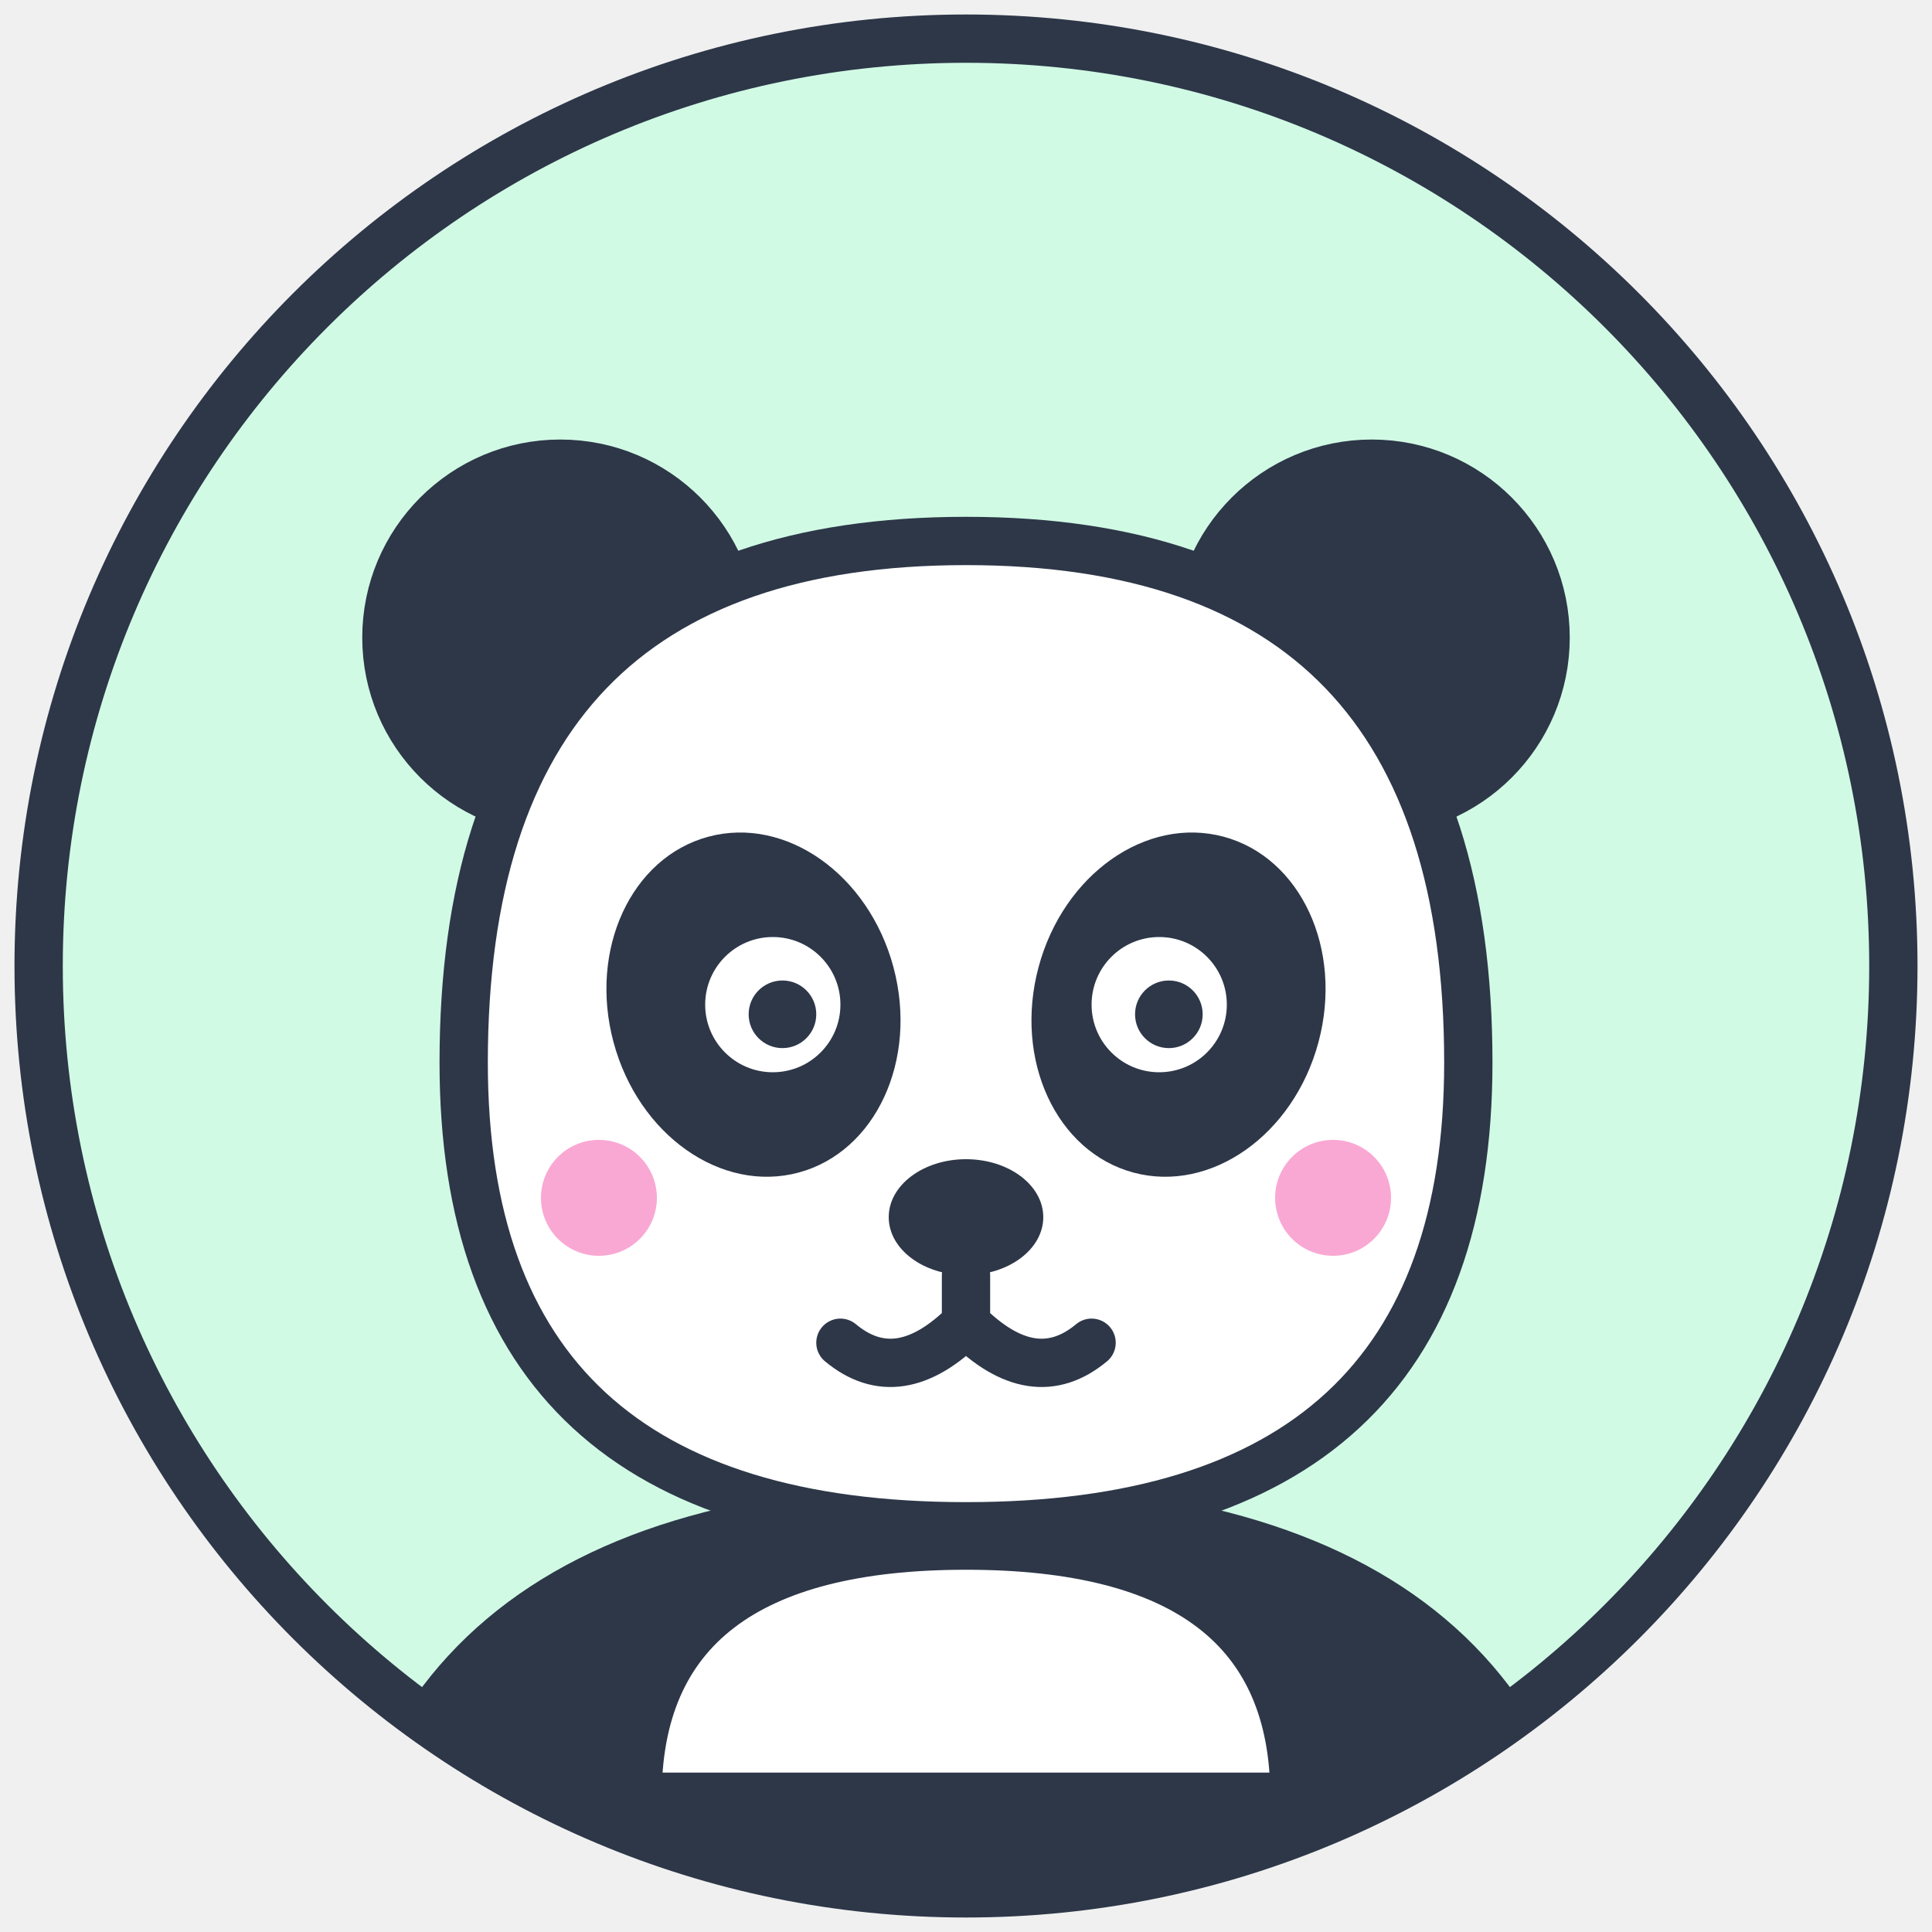
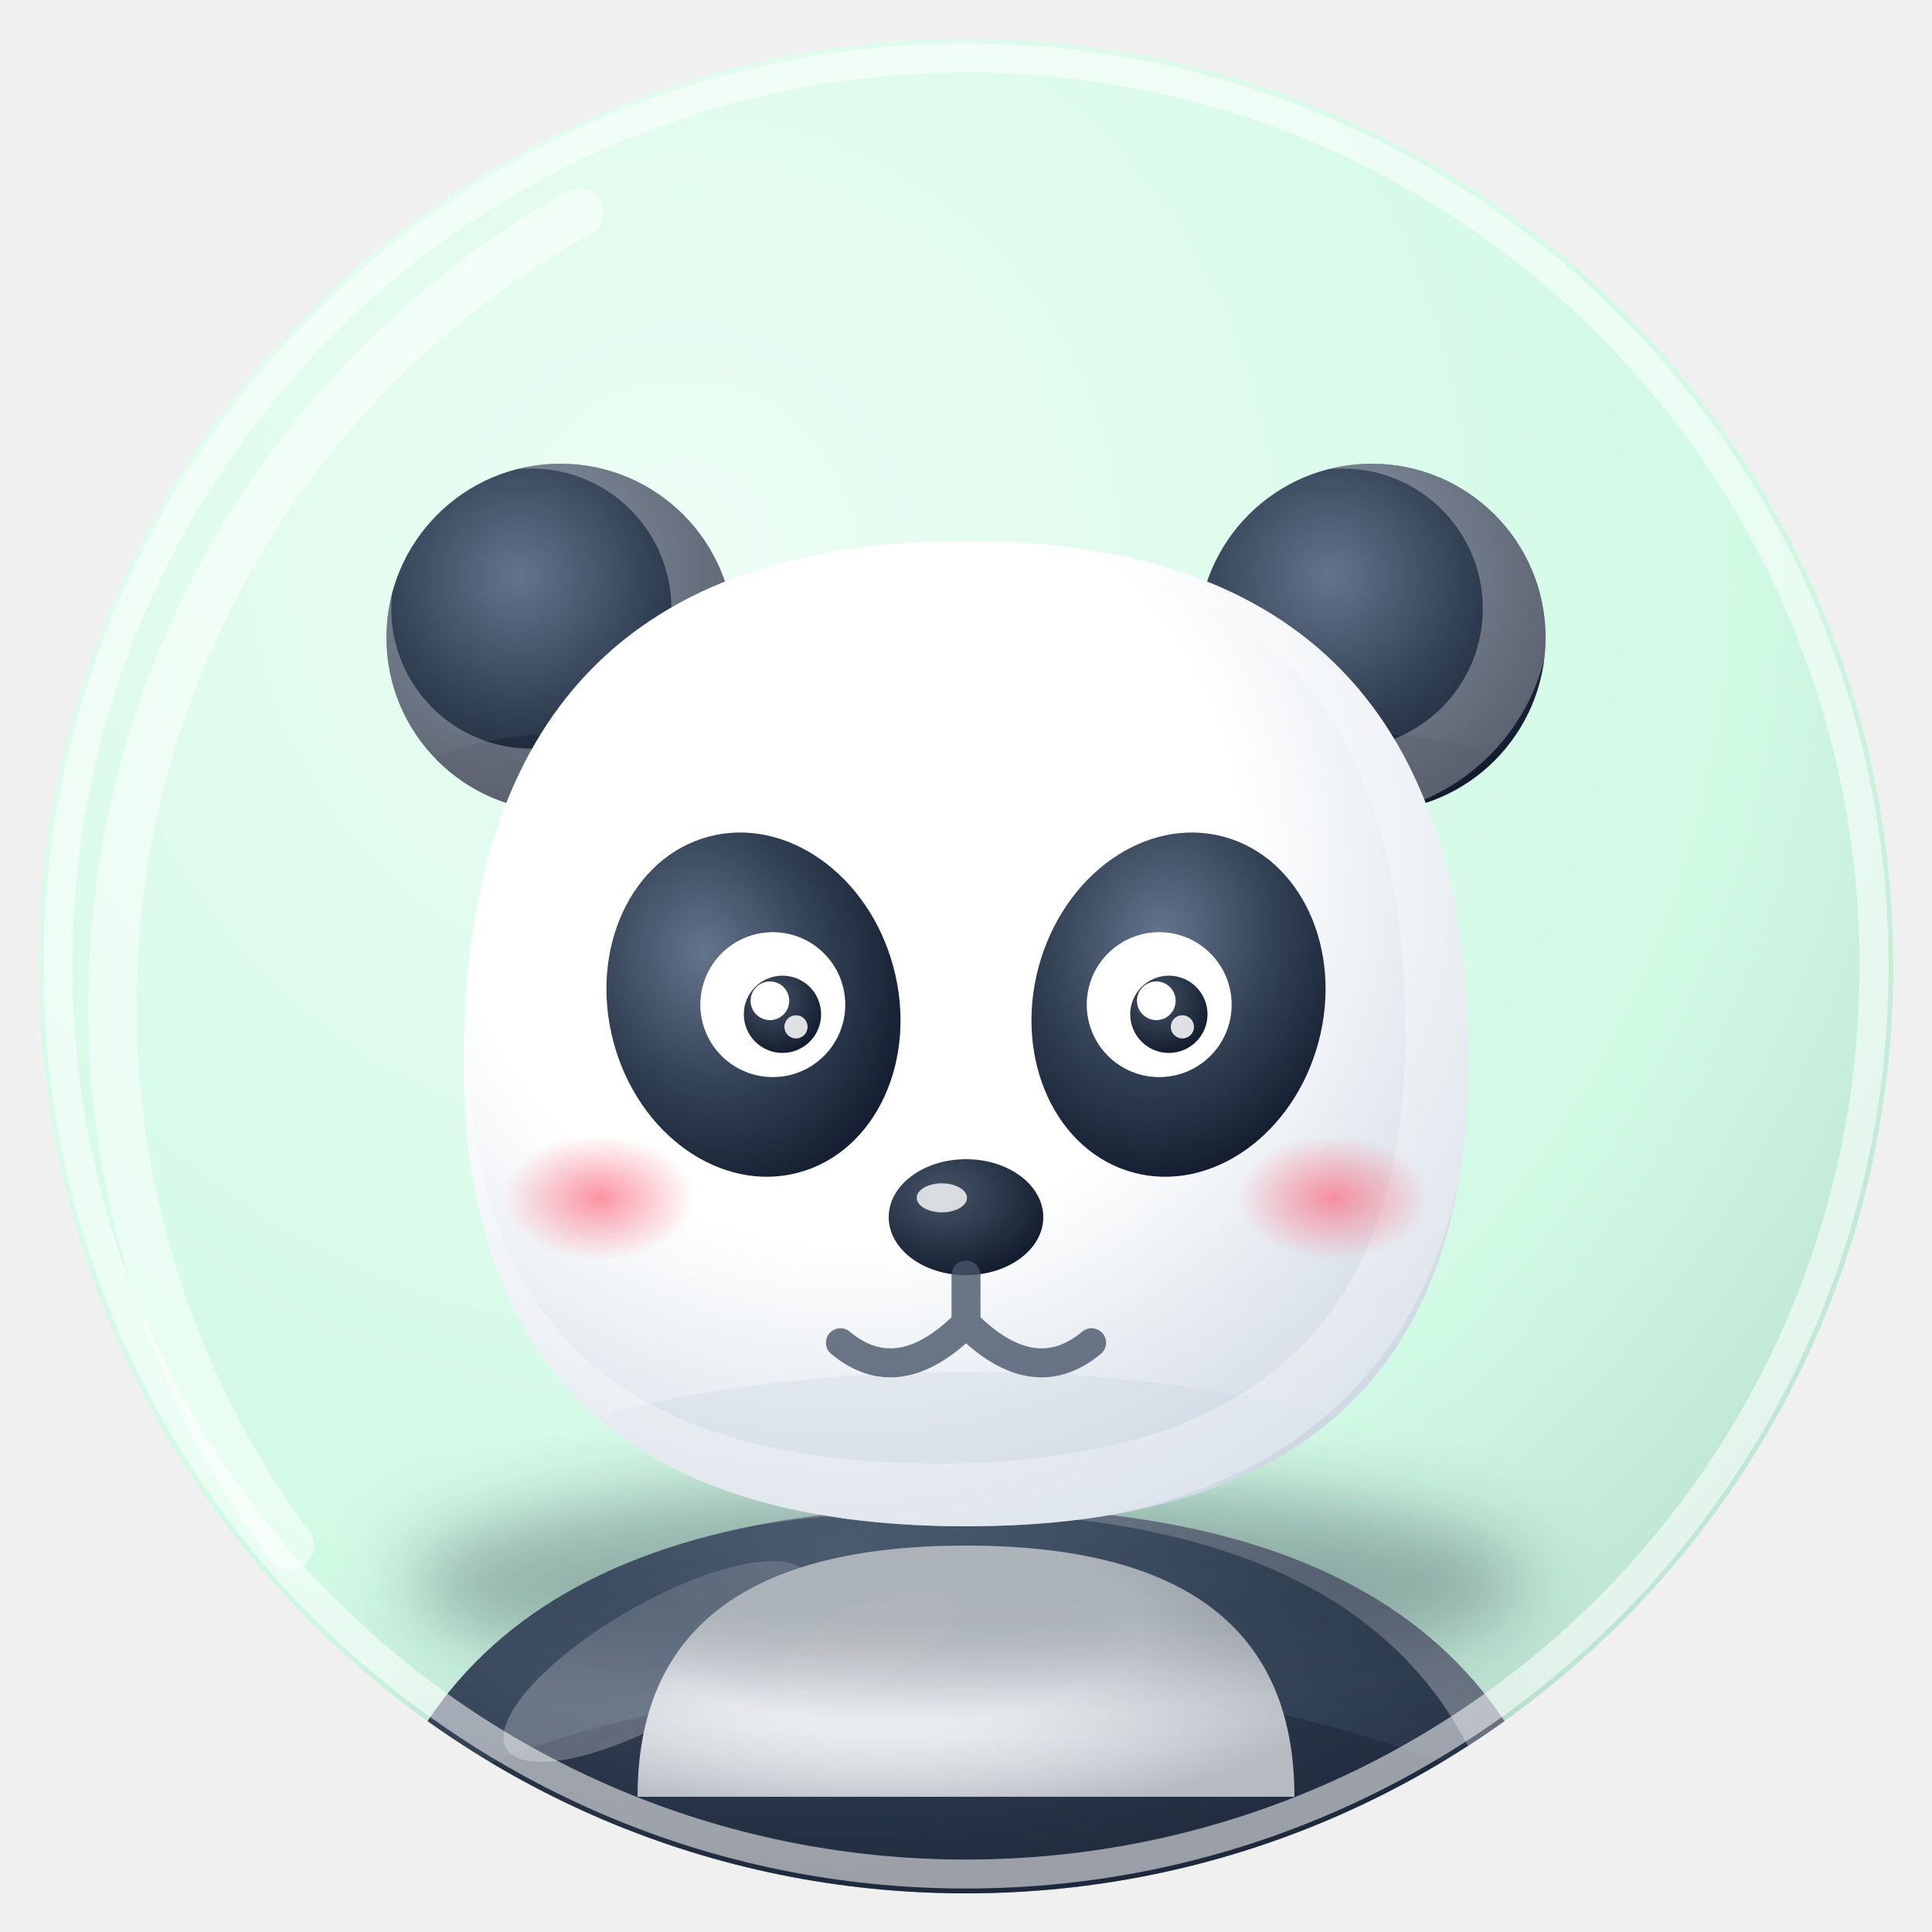
- <svg xmlns="http://www.w3.org/2000/svg" viewBox="0 0 200 200" role="img" aria-labelledby="t">
+ <svg xmlns="http://www.w3.org/2000/svg" viewBox="0 0 200 200" role="img" aria-labelledby="panda-t">
  <defs>
-     <clipPath id="c">
+     <radialGradient id="panda-bg" cx="0.35" cy="0.28" r="0.95">
+       <stop offset="0" stop-color="#EDFDF5" />
+       <stop offset="0.6" stop-color="#D1FAE5" />
+       <stop offset="1" stop-color="#ADD0C3" />
+     </radialGradient>
+     <clipPath id="panda-clip">
      <circle cx="100" cy="100" r="96" />
    </clipPath>
+     <filter id="panda-blur" x="-30%" y="-80%" width="160%" height="260%">
+       <feGaussianBlur stdDeviation="4" />
+     </filter>
+     <radialGradient id="panda-blush" cx="0.5" cy="0.5" r="0.5">
+       <stop offset="0" stop-color="#FB7185" stop-opacity="0.75" />
+       <stop offset="1" stop-color="#FB7185" stop-opacity="0" />
+     </radialGradient>
+     <radialGradient id="panda-eye" cx="0.35" cy="0.3" r="0.8">
+       <stop offset="0" stop-color="#475569" />
+       <stop offset="1" stop-color="#0F172A" />
+     </radialGradient>
+     <path id="panda-body" d="M36 210Q36 156 100 156Q164 156 164 210Z" />
+     <radialGradient id="panda-bodyg" cx="0.4" cy="0.1" r="0.95">
+       <stop offset="0" stop-color="#64748B" />
+       <stop offset="0.5" stop-color="#334155" />
+       <stop offset="1" stop-color="#0F172A" />
+     </radialGradient>
+     <clipPath id="panda-bodyc">
+       <use href="#panda-body" />
+     </clipPath>
+     <path id="panda-chest" d="M66 186Q66 160 100 160Q134 160 134 186Z" />
+     <radialGradient id="panda-chestg" cx="0.38" cy="0.32" r="0.78">
+       <stop offset="0" stop-color="#FAFCFD" />
+       <stop offset="0.5" stop-color="#F8FAFC" />
+       <stop offset="1" stop-color="#B7BBC2" />
+     </radialGradient>
+     <clipPath id="panda-chestc">
+       <use href="#panda-chest" />
+     </clipPath>
+     <path id="panda-earL" d="M76 66A18 18 0 1 0 40 66A18 18 0 1 0 76 66Z" />
+     <radialGradient id="panda-earLg" cx="0.38" cy="0.32" r="0.78">
+       <stop offset="0" stop-color="#64748B" />
+       <stop offset="0.5" stop-color="#334155" />
+       <stop offset="1" stop-color="#0F172A" />
+     </radialGradient>
+     <clipPath id="panda-earLc">
+       <use href="#panda-earL" />
+     </clipPath>
+     <path id="panda-earR" d="M160 66A18 18 0 1 0 124 66A18 18 0 1 0 160 66Z" />
+     <radialGradient id="panda-earRg" cx="0.38" cy="0.32" r="0.78">
+       <stop offset="0" stop-color="#64748B" />
+       <stop offset="0.5" stop-color="#334155" />
+       <stop offset="1" stop-color="#0F172A" />
+     </radialGradient>
+     <clipPath id="panda-earRc">
+       <use href="#panda-earR" />
+     </clipPath>
+     <path id="panda-head" d="M48 110Q48 56 100 56Q152 56 152 110Q152 158 100 158Q48 158 48 110Z" />
+     <radialGradient id="panda-headg" cx="0.38" cy="0.32" r="0.78">
+       <stop offset="0" stop-color="#FFFFFF" />
+       <stop offset="0.5" stop-color="#FFFFFF" />
+       <stop offset="1" stop-color="#CBD5E1" />
+     </radialGradient>
+     <clipPath id="panda-headc">
+       <use href="#panda-head" />
+     </clipPath>
+     <radialGradient id="panda-patch" cx="0.38" cy="0.32" r="0.78">
+       <stop offset="0" stop-color="#64748B" />
+       <stop offset="0.5" stop-color="#334155" />
+       <stop offset="1" stop-color="#0F172A" />
+     </radialGradient>
  </defs>
-   <circle cx="100" cy="100" r="96" fill="#D1FAE5" />
-   <g clip-path="url(#c)" stroke="#2D3748" stroke-width="5" stroke-linejoin="round" stroke-linecap="round">
-     <path d="M36 210Q36 156 100 156Q164 156 164 210Z" fill="#2D3748" />
-     <path d="M66 186Q66 160 100 160Q134 160 134 186Z" fill="#fff" />
-     <circle cx="58" cy="66" r="18" fill="#2D3748" />
-     <circle cx="142" cy="66" r="18" fill="#2D3748" />
-     <path d="M48 110Q48 56 100 56Q152 56 152 110Q152 158 100 158Q48 158 48 110Z" fill="#fff" />
-     <ellipse cx="78" cy="104" rx="15" ry="18" fill="#2D3748" stroke="none" transform="rotate(-15 78 104)" />
-     <ellipse cx="122" cy="104" rx="15" ry="18" fill="#2D3748" stroke="none" transform="rotate(15 122 104)" />
-     <circle cx="80" cy="104" r="7" fill="#fff" stroke="none" />
-     <circle cx="120" cy="104" r="7" fill="#fff" stroke="none" />
-     <circle cx="81" cy="105" r="3.5" fill="#2D3748" stroke="none" />
-     <circle cx="121" cy="105" r="3.5" fill="#2D3748" stroke="none" />
-     <circle cx="62" cy="124" r="6" fill="#F9A8D4" stroke="none" />
-     <circle cx="138" cy="124" r="6" fill="#F9A8D4" stroke="none" />
-     <ellipse cx="100" cy="126" rx="8" ry="6" fill="#2D3748" stroke="none" />
-     <path d="M100 132V137M100 137Q93 144 87 139M100 137Q107 144 113 139" fill="none" />
+   <circle cx="100" cy="100" r="96" fill="url(#panda-bg)" />
+   <g clip-path="url(#panda-clip)">
+     <ellipse cx="100" cy="190" rx="82" ry="14" fill="#1E293B" opacity="0.18" filter="url(#panda-blur)" />
+     <use href="#panda-body" fill="url(#panda-bodyg)" />
+     <g clip-path="url(#panda-bodyc)">
+       <ellipse cx="100" cy="214" rx="80" ry="40" fill="#0F172A" opacity="0.32" />
+       <use href="#panda-body" fill="none" stroke="#fff" stroke-width="7" opacity="0.3" transform="translate(-3 -3)" />
+     </g>
+     <ellipse cx="68" cy="172" rx="18" ry="6" fill="#fff" opacity="0.25" transform="rotate(-30 68 172)" />
+     <use href="#panda-chest" fill="url(#panda-chestg)" />
+     <g clip-path="url(#panda-chestc)" />
+     <ellipse cx="90" cy="170" rx="10" ry="4" fill="#fff" opacity="0.6" transform="rotate(-25 90 170)" />
+     <ellipse cx="100" cy="164" rx="58" ry="11" fill="#1E293B" opacity="0.35" filter="url(#panda-blur)" />
+     <use href="#panda-earL" fill="url(#panda-earLg)" />
+     <g clip-path="url(#panda-earLc)">
+       <ellipse cx="58" cy="82" rx="16" ry="6" fill="#0F172A" opacity="0.32" />
+       <use href="#panda-earL" fill="none" stroke="#fff" stroke-width="7" opacity="0.3" transform="translate(-3 -3)" />
+     </g>
+     <use href="#panda-earR" fill="url(#panda-earRg)" />
+     <g clip-path="url(#panda-earRc)">
+       <ellipse cx="142" cy="82" rx="16" ry="6" fill="#0F172A" opacity="0.32" />
+       <use href="#panda-earR" fill="none" stroke="#fff" stroke-width="7" opacity="0.3" transform="translate(-3 -3)" />
+     </g>
+     <use href="#panda-head" fill="url(#panda-headg)" />
+     <g clip-path="url(#panda-headc)">
+       <ellipse cx="100" cy="164" rx="62" ry="22" fill="#CBD5E1" opacity="0.32" />
+       <use href="#panda-head" fill="none" stroke="#fff" stroke-width="7" opacity="0.3" transform="translate(-3 -3)" />
+     </g>
+     <ellipse cx="78" cy="74" rx="24" ry="12" fill="#fff" opacity="0.7" transform="rotate(-25 78 74)" />
+     <ellipse cx="78" cy="104" rx="15" ry="18" fill="url(#panda-patch)" transform="rotate(-15 78 104)" />
+     <ellipse cx="122" cy="104" rx="15" ry="18" fill="url(#panda-patch)" transform="rotate(15 122 104)" />
+     <circle cx="80" cy="104" r="7.5" fill="#fff" />
+     <circle cx="120" cy="104" r="7.5" fill="#fff" />
+     <circle cx="81" cy="105" r="4" fill="url(#panda-eye)" />
+     <circle cx="79.7" cy="103.6" r="2" fill="#fff" />
+     <circle cx="82.4" cy="106.3" r="1.2" fill="#fff" opacity=".85" />
+     <circle cx="121" cy="105" r="4" fill="url(#panda-eye)" />
+     <circle cx="119.7" cy="103.6" r="2" fill="#fff" />
+     <circle cx="122.4" cy="106.3" r="1.2" fill="#fff" opacity=".85" />
+     <ellipse cx="62" cy="124" rx="10" ry="6.5" fill="url(#panda-blush)" />
+     <ellipse cx="138" cy="124" rx="10" ry="6.5" fill="url(#panda-blush)" />
+     <ellipse cx="100" cy="126" rx="8" ry="6" fill="url(#panda-eye)" />
+     <ellipse cx="97.5" cy="124" rx="2.6" ry="1.5" fill="#fff" opacity=".8" />
+     <path d="M100 132V137M100 137Q93 144 87 139M100 137Q107 144 113 139" fill="none" stroke="#475569" stroke-width="3" stroke-linecap="round" stroke-linejoin="round" opacity="0.8" />
  </g>
-   <circle cx="100" cy="100" r="96" fill="none" stroke="#2D3748" stroke-width="5" />
+   <circle cx="100" cy="100" r="94" fill="none" stroke="#fff" stroke-opacity=".55" stroke-width="3" />
+   <path d="M30 160A94 94 0 0 1 60 22" fill="none" stroke="#fff" stroke-opacity=".5" stroke-width="5" stroke-linecap="round" />
</svg>
